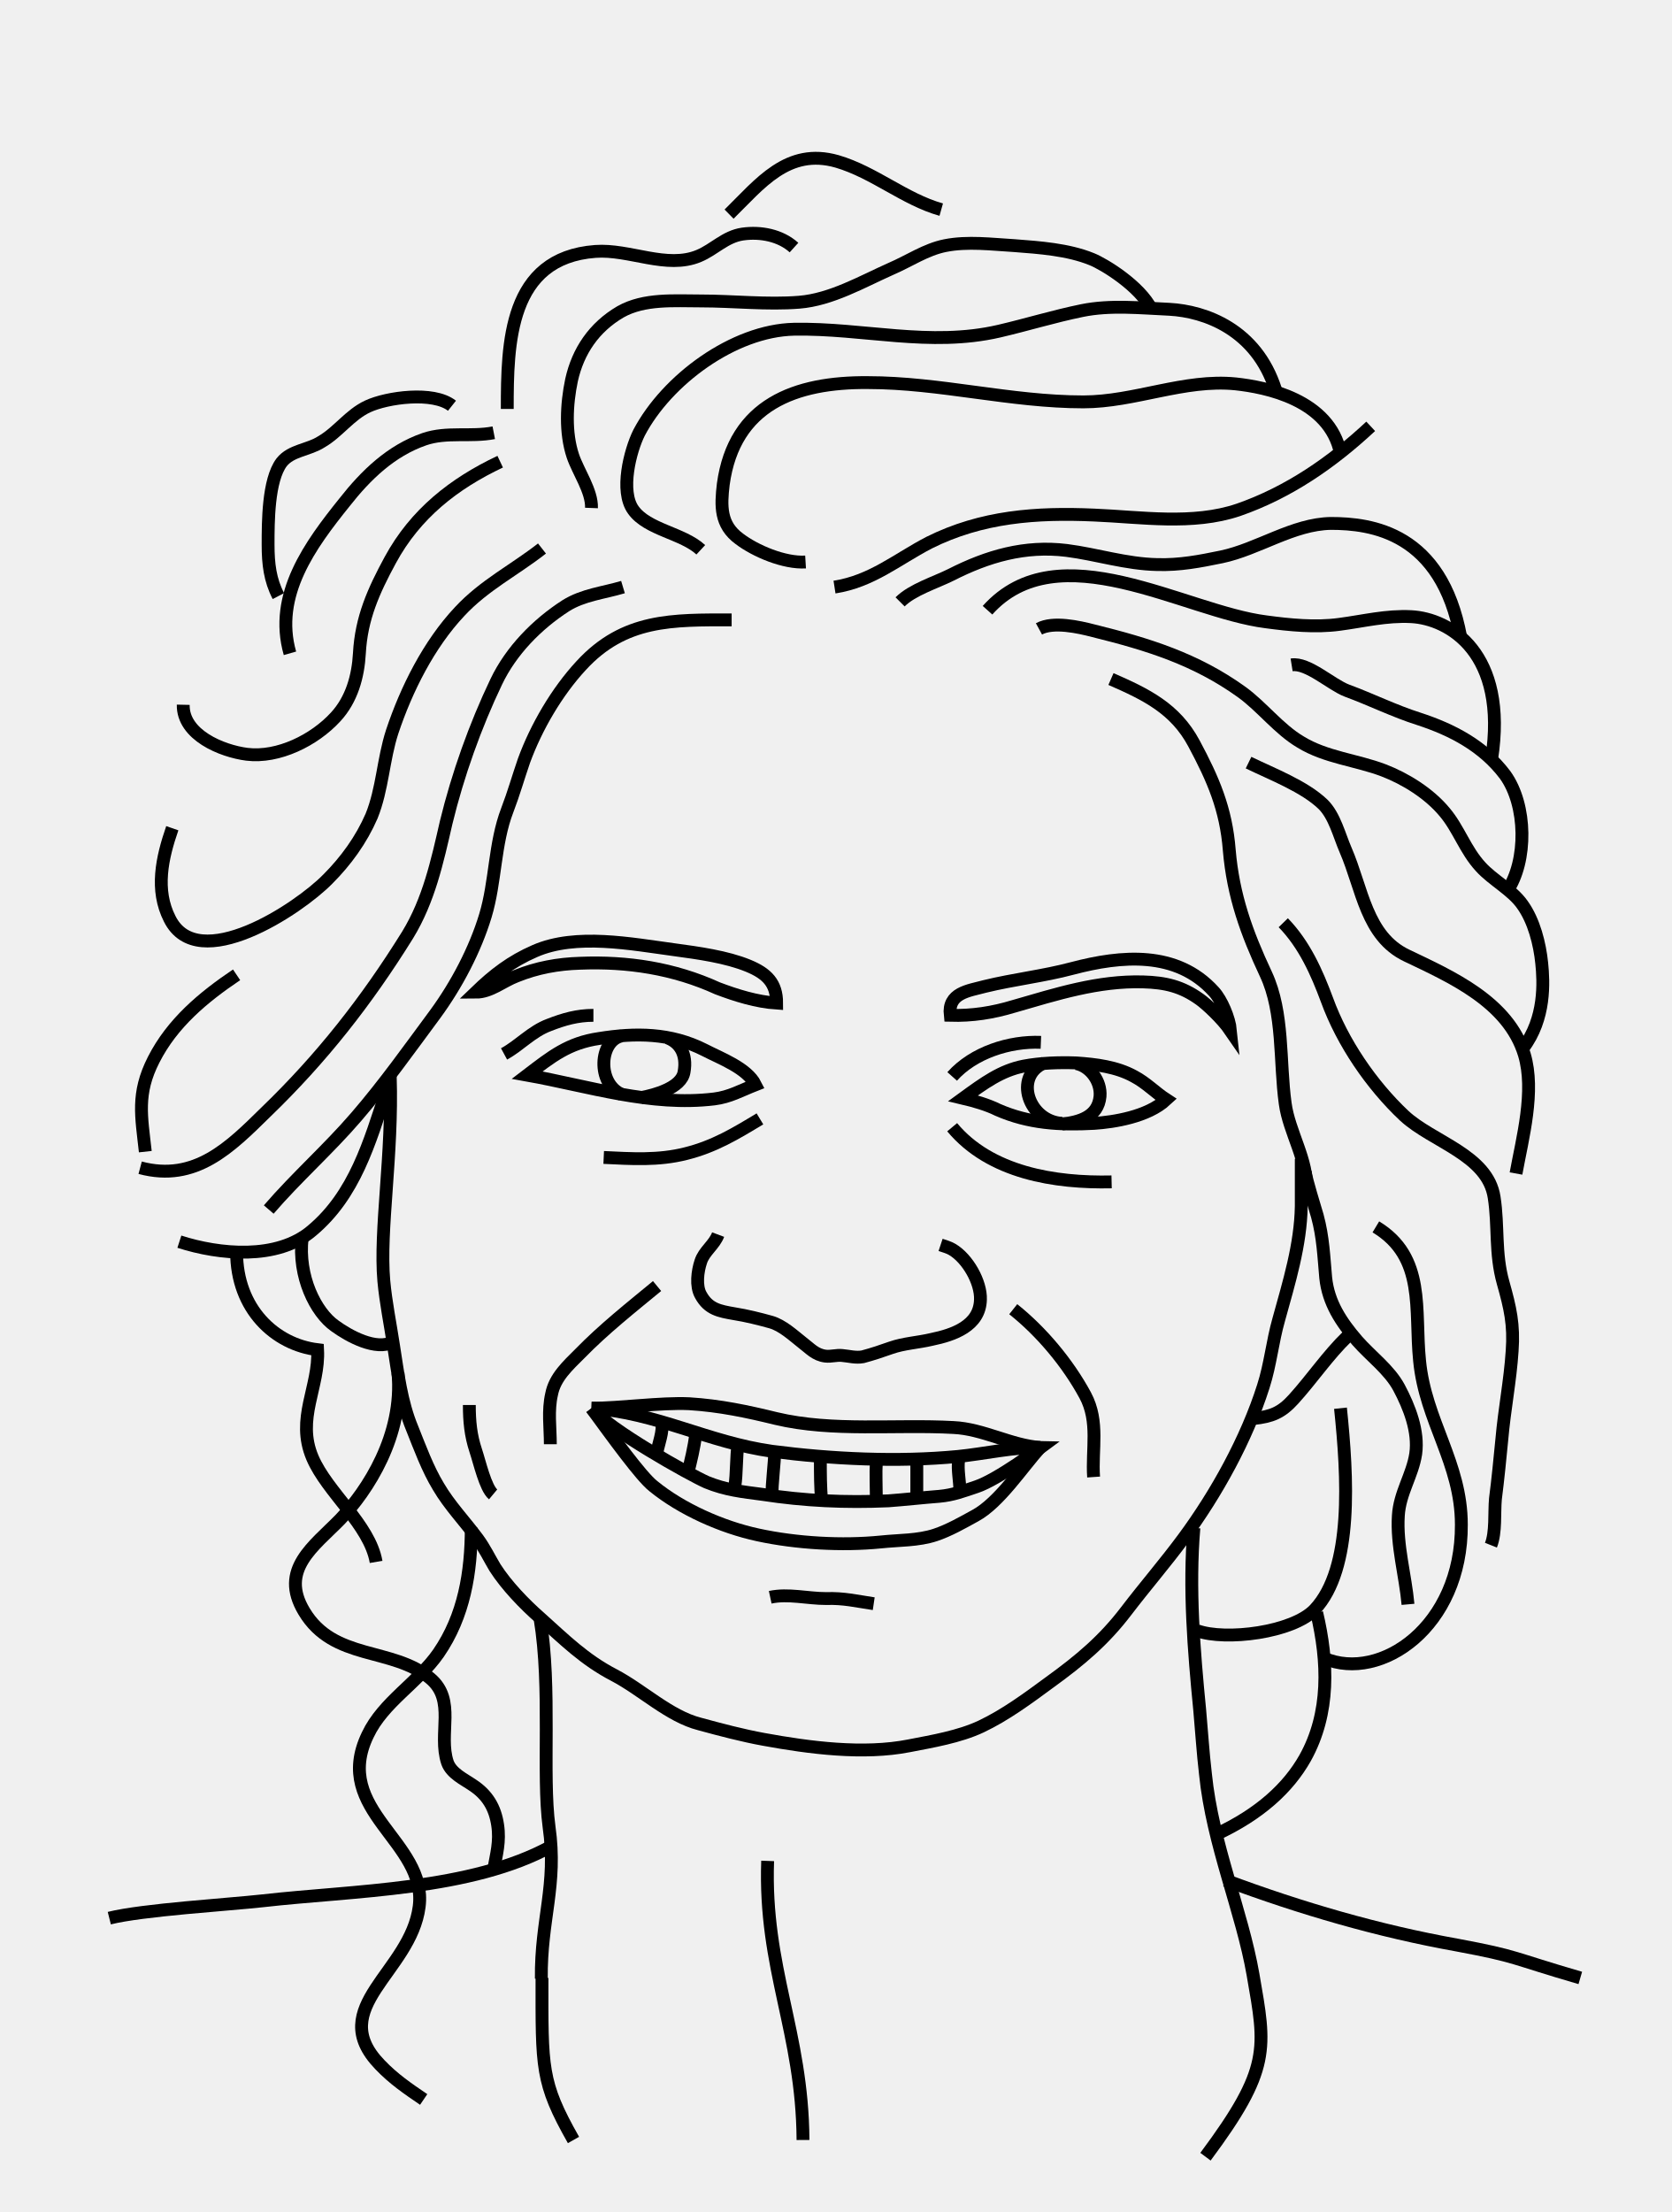
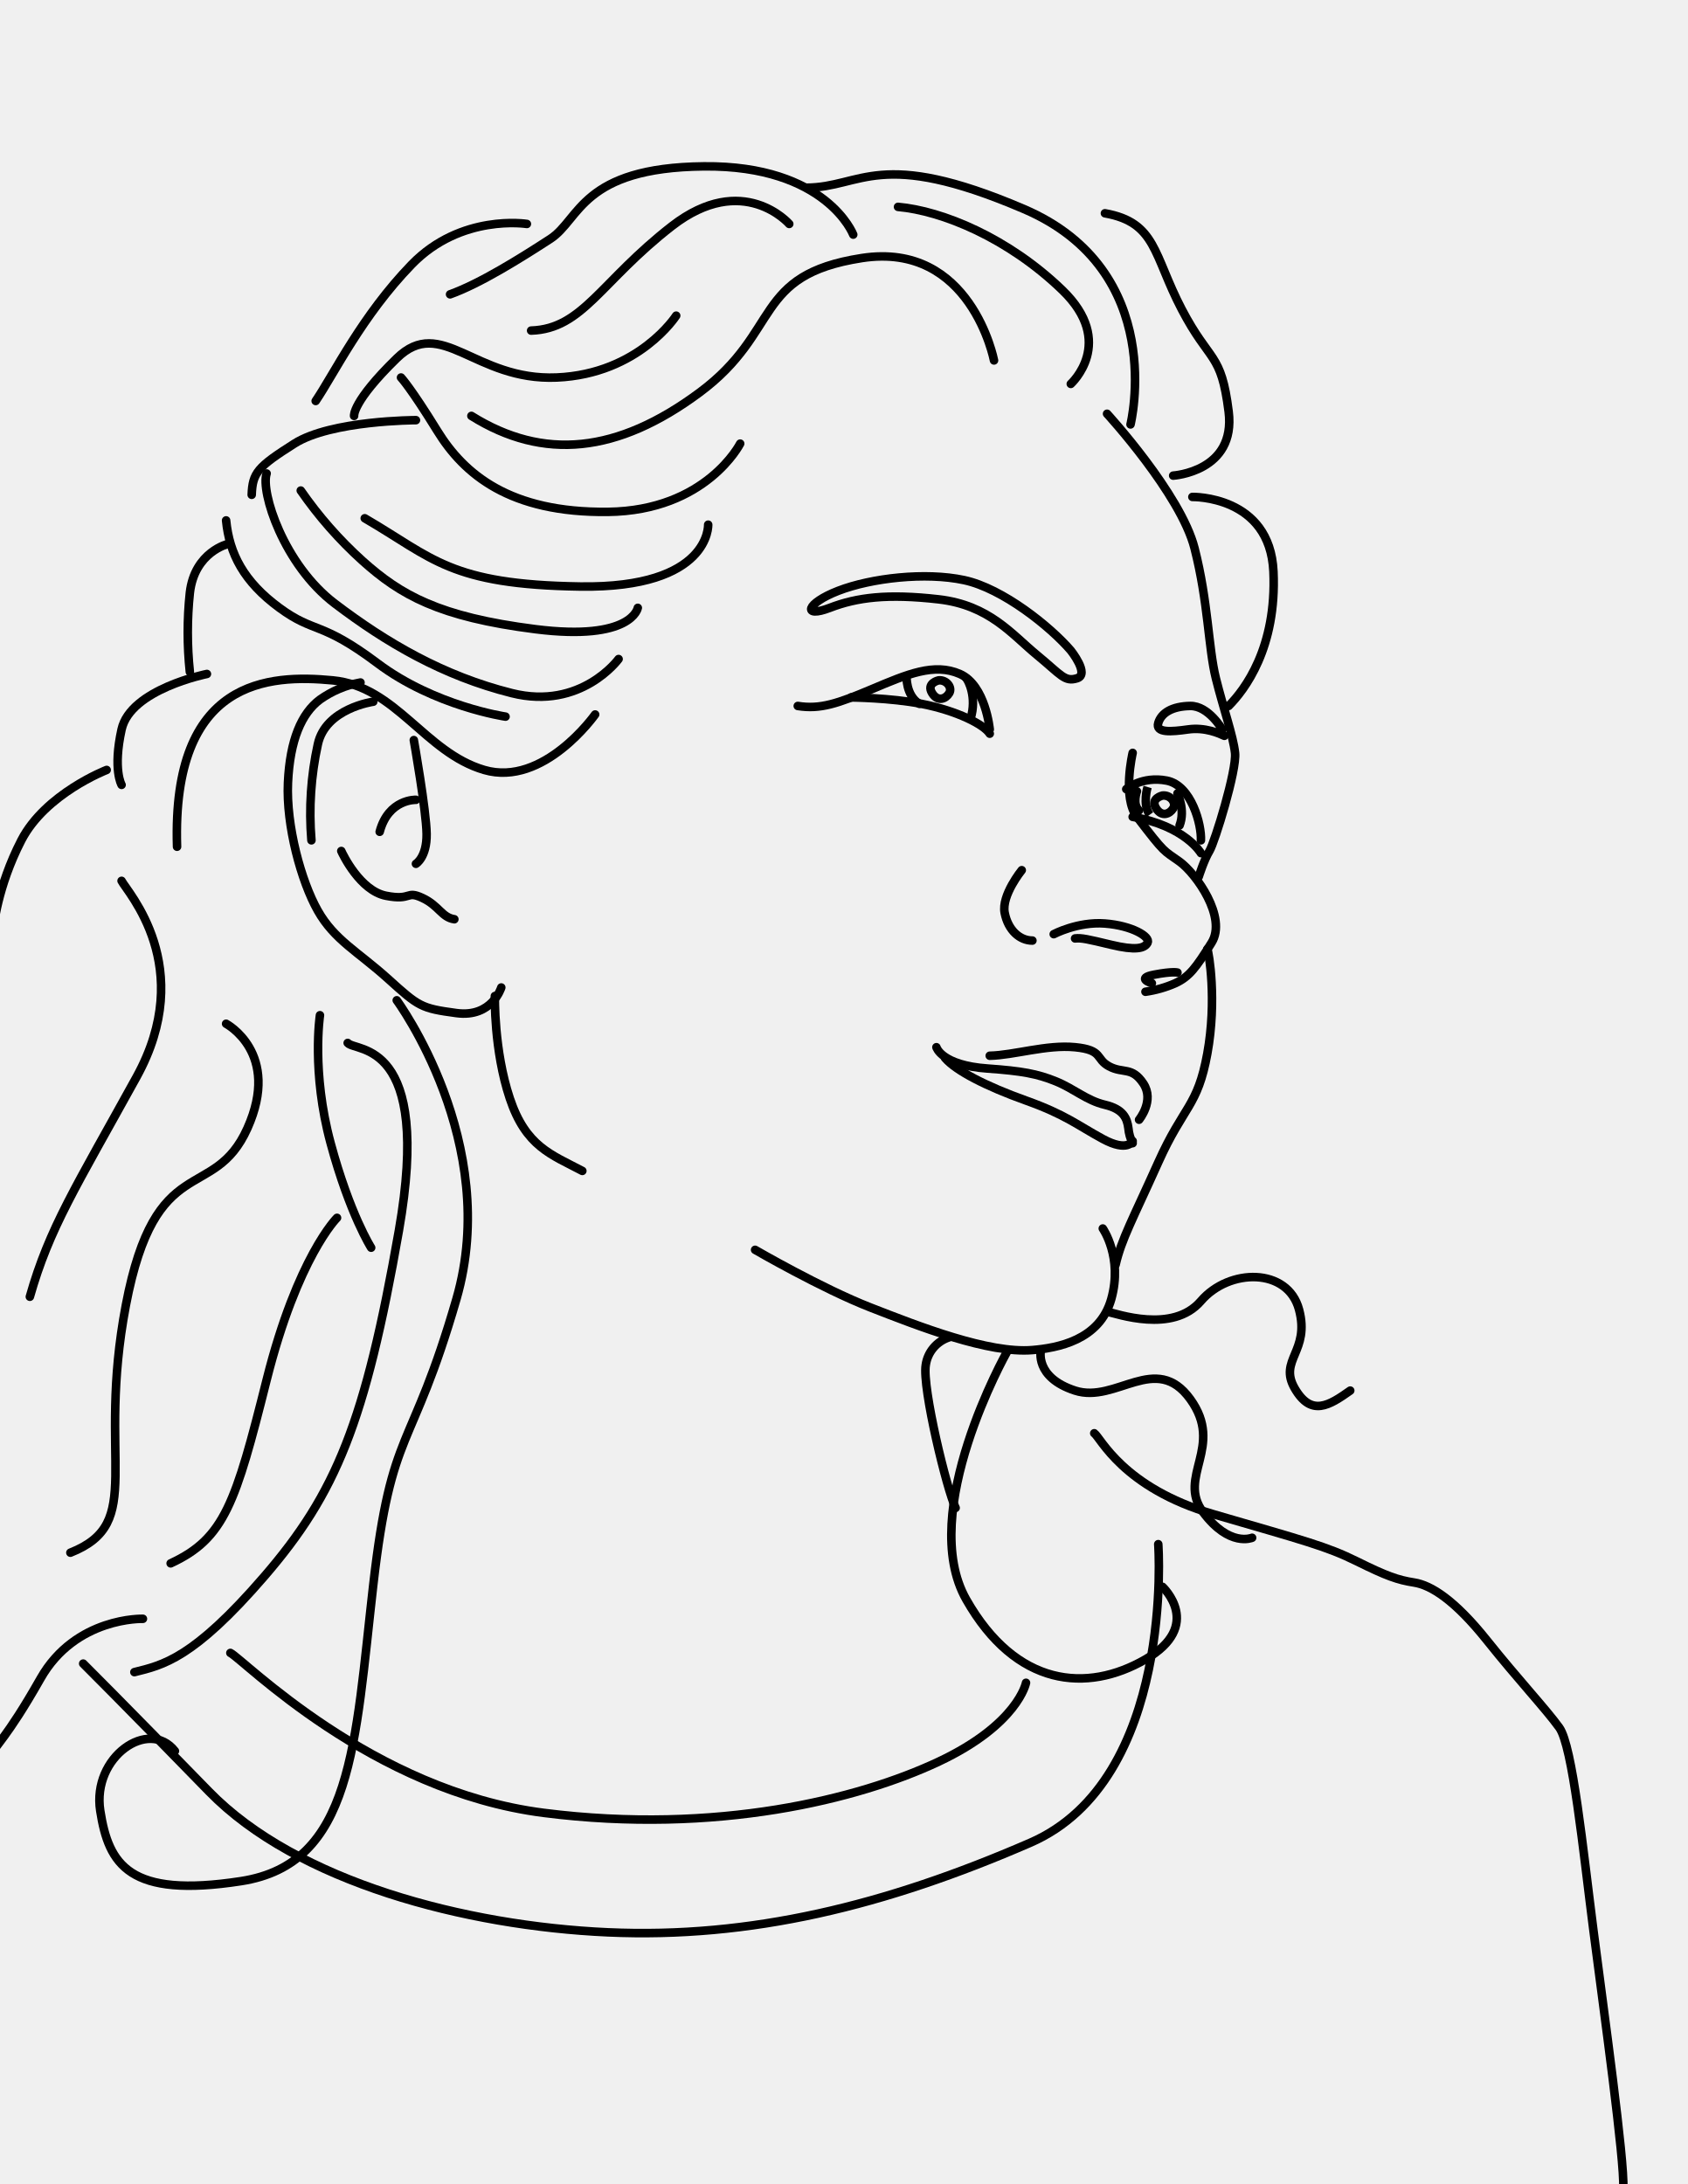
- <svg xmlns="http://www.w3.org/2000/svg" version="1.1" x="0px" y="0px" viewBox="0 0 260 344" style="enable-background:new 0 0 260 344;" xml:space="preserve">
-   <style type="text/css">
- 	.st0{opacity:0;fill:#FFFFFF;}
- 	.st1{fill:none;stroke:#000000;stroke-width:2;stroke-miterlimit:10;}
- </style>
-   <g id="Layer_3">
-     <rect class="st0" width="260" height="344" />
-   </g>
-   <g id="Layer_2">
-     <path class="st1" d="M60.7,167.4c0.4,12.2-1.7,23.9-1,31.8c0.3,3.3,1,6.7,1.5,10c0.7,4.4,1.2,8.8,2.9,12.9c1.2,3,2.4,6.3,4.1,9.1   c1.7,2.9,4.1,5.4,6.1,8.1c1.1,1.5,1.8,3,2.7,4.5c1.8,2.8,4.6,5.7,7,7.8c3.9,3.5,6.9,6.5,11.5,8.9c4.4,2.3,8.6,6.4,13.3,7.6   c3.3,0.9,6.7,1.8,10,2.4c7.1,1.3,15.5,2.4,22.6,1c3.6-0.7,7.8-1.4,11.2-3c3.8-1.8,7.3-4.4,10.7-6.9c4.7-3.4,8.4-6.5,11.9-11.1   c2.9-3.8,6.1-7.5,8.9-11.3c5.1-6.9,9.8-15.4,12.4-23.6c1.1-3.4,1.4-6.9,2.4-10.4c1.6-5.8,3.4-11.6,3.5-17.6c0-1.6,0-5.8,0-7.4" />
-     <path class="st1" d="M113.8,96.4c-9.2,0-16.7-0.2-23.4,7.1c-3.8,4.1-7,9.6-8.9,14.8c-0.9,2.6-1.6,5.1-2.6,7.7   c-2,5.2-1.8,11.1-3.4,16.4c-1.6,5.3-4.5,10.8-7.8,15.3c-4,5.4-7.9,10.9-12.3,16c-4.3,5-9.3,9.4-13.6,14.4" />
-     <path class="st1" d="M129.8,91.3c5.8-0.9,9.7-4.3,14.7-6.9c8.2-4.1,16.7-4.7,25.7-4.3c7.3,0.3,15.3,1.6,22.4-0.8   c7.8-2.7,14.6-7.4,20.6-13" />
-     <path class="st1" d="M140,93.6c1.9-1.9,5.5-3,7.9-4.2c5.7-2.9,11.5-4.6,18-3.8c4.7,0.6,9.2,2.1,14.1,2.2c3.5,0.1,6.6-0.5,10-1.2   c5.7-1.2,11.1-5.1,17-5.2c6.3,0,17.2,1.4,20.2,17.7" />
-     <path class="st1" d="M153.6,94.9c11-12.3,30.6,0.2,43.3,1.8c3.7,0.5,7.7,0.9,11.4,0.4c3.8-0.5,7.3-1.4,11.2-1.2   c5.9,0.3,15.1,5.6,12.5,22.2" />
-     <path class="st1" d="M161.6,97.8c2.2-1.2,6.2-0.3,8.5,0.3c8.5,2.1,15.9,4.4,23,9.5c3.2,2.3,5.8,5.8,9.2,7.8   c3.9,2.4,8.7,2.8,12.9,4.4c3.4,1.3,7.1,3.6,9.5,6.5c2.2,2.6,3.2,5.9,5.6,8.5c1.9,2.1,4.9,3.6,6.5,5.9c1.8,2.5,2.7,6.1,3,9.1   c0.3,2.9,0.6,8.6-2.9,13.2" />
-     <path class="st1" d="M172.8,105.6c5.5,2.4,10,4.6,12.9,10c3,5.6,5,10.2,5.5,16.6c0.6,7.1,2.7,12.9,5.7,19.3c2.8,6,2.1,13.6,3,20.1   c0.6,4.5,3.6,8.9,3.3,13.5" />
-     <path class="st1" d="M60.1,169.7c-2.6,7.9-4.9,16.1-11.6,21.7c-5.4,4.6-14.4,3.7-20.6,1.7" />
-     <path class="st1" d="M203,182.2c0.2,1.4,1.5,5.5,1.9,6.9c0.9,3.3,1,6.3,1.3,9.6c0.4,3.9,2.4,6.9,4.9,9.8c2.1,2.4,5,4.5,6.5,7.3   c1.6,3,3.1,6.8,2.6,10.3c-0.5,3.3-2.5,6.1-2.7,9.6c-0.3,4.6,1.1,9.3,1.5,13.8" />
-     <path class="st1" d="M47,192.5c-0.7,6,2.1,11.6,5.1,13.7c2.2,1.6,6.4,3.9,9,2.5" />
-     <path class="st1" d="M209.6,207.8c-3.1,3-5.5,6.6-8.4,9.8c-1.9,2.1-3.4,2.7-6.2,3" />
-     <path class="st1" d="M117.5,168.7c-1.3-2.6-5.4-4.1-7.9-5.4c-5.3-2.7-10.8-2.7-16.4-1.8c-4.8,0.7-7.4,2.8-11.2,5.7   c9.5,1.7,19.2,4.9,29.1,3.7C113.5,170.6,115.2,169.6,117.5,168.7z" />
-     <path class="st1" d="M149.8,170.8c3.3-2.4,5.9-4.3,9.4-5c2.6-0.5,5.5-0.6,8.2-0.5c3,0.2,6.3,0.6,9,2.1c1.9,1,3.3,2.5,5,3.6   c-2.9,2.7-8.2,3.5-11.2,3.7c-5.4,0.3-10.2,0-15-2.1C153.6,171.8,151.5,171.2,149.8,170.8z" />
-     <path class="st1" d="M120.8,156c0-3.1-1.5-4.6-4.4-5.8c-3.4-1.4-7.8-2-11.5-2.5c-6.7-0.9-15.3-2.6-21.7,0.2   c-3.7,1.6-6.4,3.7-9.2,6.4c2.3,0,4.2-1.7,6.3-2.5c3.2-1.3,6.5-1.9,9.9-2c7.4-0.3,14.6,0.8,21.4,3.9   C114.5,154.8,117.7,155.8,120.8,156z" />
-     <path class="st1" d="M147.8,157.9c-0.4-3.5,2.8-3.8,5.4-4.5c4.5-1.1,9.1-1.6,13.6-2.8c7.6-2,16.2-2.8,22,3.6   c1.2,1.3,2.4,4.1,2.6,6.1c-1.3-1.9-3.8-4.2-4.8-4.9c-2.8-2-5.3-2.6-8.8-2.7c-7-0.2-13.5,1.9-20.1,3.8   C154.4,157.5,151.2,158,147.8,157.9z" />
-     <path class="st1" d="M118.2,174c-3.8,2.3-7.1,4.3-11.5,5.4c-4.3,1.1-8.5,0.8-12.8,0.6" />
-     <path class="st1" d="M148.1,175.3c5.9,7.1,16,8.7,24.8,8.5" />
-     <path class="st1" d="M96.7,161.1c-3.5,0.7-3.9,7.4,0,9.1" />
-     <path class="st1" d="M103.8,161.4c1.9,0.7,3.1,2.5,2.6,5.3c-0.4,2.5-4.6,3.6-6.7,4" />
-     <path class="st1" d="M162.4,165.3c-4.8,2.1-2.4,9.1,2.8,9.4" />
-     <path class="st1" d="M167.4,165.4c2.1,0.4,3.9,2.7,3.7,5.1c-0.3,3.2-3.2,4-5.9,4.3" />
-     <path class="st1" d="M78.4,163.9c2.4-1.3,4.3-3.5,7-4.5c2.3-0.9,4.4-1.5,6.9-1.5" />
-     <path class="st1" d="M148.1,167.4c3.3-3.7,8.9-5.5,13.8-5.3" />
-     <path class="st1" d="M102.2,200c-4,3.3-8.3,6.7-12,10.5c-1.9,1.9-3.9,3.7-4.4,6.3c-0.6,2.6-0.2,5.2-0.2,7.8" />
-     <path class="st1" d="M157.6,203.6c4.4,3.5,8.5,8.4,11.2,13.4c2.2,4.1,1,8.4,1.3,12.7" />
-     <path class="st1" d="M92,219c10.2,0.7,18.1,5.3,28.1,6.7c9.2,1.2,19.5,1.7,28.9,0.8c4.1-0.4,8.8-1.5,12.9-1.4c0,0-6.7,5-10,6.1   c-2.1,0.7-3.6,1.3-5.8,1.5c-2.6,0.2-5.2,0.5-7.9,0.7c-6.7,0.3-13.1,0-19.6-1c-3.1-0.4-5.8-0.7-8.7-1.9   C107.2,229.3,94.7,222.3,92,219" />
-     <path class="st1" d="M92,219c4.5,0,10.7-0.9,15.2-0.7c4.8,0.3,9,1.2,13.5,2.3c8.8,2.1,18.6,0.9,27.6,1.4c4.6,0.2,9,2.8,13.5,3.1" />
-     <path class="st1" d="M92,219c3.3,4.5,7.7,10.6,9.6,12.1c4.4,3.6,10.7,6.4,16.3,7.6c6,1.3,13.1,1.7,19.1,1.1   c2.8-0.3,5.8-0.2,8.5-1.1c2.1-0.7,4.2-1.9,6.2-3c3.7-2,7.3-7.5,10.1-10.6" />
-     <path class="st1" d="M119.8,248.4c2.8-0.6,5.8,0.2,8.7,0.2c2.7-0.1,4.7,0.4,7.4,0.8" />
-     <path class="st1" d="M114.8,224.6c-0.3,1.8-0.2,4.7-0.5,6.5" />
-     <path class="st1" d="M120.5,225.6c0,1.9-0.5,5.4-0.4,6.9" />
-     <path class="st1" d="M127.6,227.3c0,1.6,0,4.2,0.2,6" />
-     <path class="st1" d="M136.3,227.5c-0.1,1.7,0,3.3,0,5.2" />
-     <path class="st1" d="M142.6,227.3c0,1.8,0,3.6,0,5.3" />
-     <path class="st1" d="M149.1,227.1c-0.2,1.5,0.2,3.2,0.2,4.8" />
-     <path class="st1" d="M108.2,223.1c-0.2,1.9-0.8,4.3-1.2,5.9" />
-     <path class="st1" d="M125.3,87.4c-3.3,0.2-7.8-1.7-10.3-3.6c-3-2.2-2.9-5.1-2.5-8.5c1.7-12.4,11.2-15.9,22.5-15.8   c11.2,0,22.2,3,33.5,3c8,0,15.7-3.6,23.7-2.8c4.6,0.5,14.6,2.4,16.3,10.8" />
-     <path class="st1" d="M109,85.5c-2.8-2.6-8.3-3.1-10.5-6.2c-2.1-2.9-0.5-9.2,0.9-12c4.3-8.2,14.7-15.9,24.1-16.1   c10.8-0.2,21.1,2.8,31.9,0.3c4.3-1,8.5-2.3,12.9-3.2c4.4-0.9,9.1-0.4,13.6-0.2c5.5,0.3,13.5,3.1,16.5,12.5" />
-     <path class="st1" d="M92,79c0.1-2.6-2.1-5.7-2.9-8.1c-1.2-3.6-1-8-0.2-11.8c1-4.5,3.5-8.2,7.6-10.6c3.7-2.1,8.4-1.7,12.5-1.7   c5.1,0,10.3,0.6,15.3,0.2c5-0.4,9.8-3.2,14.3-5.2c2.8-1.2,5.4-3,8.4-3.6c3.5-0.7,7.3-0.2,10.8,0c3.9,0.3,8.3,0.6,12,2.1   c2,0.8,7.5,4.2,9.3,7.8" />
-     <path class="st1" d="M96.9,91.3c-3,0.9-6.2,1.2-8.9,2.9c-4.5,2.9-8.5,7-10.8,11.8c-3.3,6.9-6,14.5-7.8,21.9   c-1.4,6.1-2.7,12.1-6,17.5C57,155.7,50,164.6,41.4,172.9c-5.6,5.5-11,11-19.6,8.7" />
-     <path class="st1" d="M84.3,85.3c-4.2,3.3-9,5.7-12.8,9.8c-4.8,5.1-8.3,12.1-10.5,18.7c-1.4,4.3-1.5,8.9-3.2,13.1   c-1.6,3.7-4,7-6.8,9.8c-4.6,4.7-20.2,15-24.6,6.2c-2.3-4.5-1.2-9.5,0.4-14.1" />
-     <path class="st1" d="M77.8,71.8c-7.2,3.4-13.2,8.1-17.1,15.3c-2.6,4.8-4.5,9-4.8,14.5c-0.2,3.6-1.2,7.2-3.7,9.9   c-3.3,3.6-8.9,6.4-13.8,5.8c-3.9-0.5-10-3-9.9-7.7" />
-     <path class="st1" d="M76.8,67.3c-3.6,0.7-7.3-0.2-10.8,1c-5.2,1.8-9.1,5.6-12.4,9.8c-5.3,6.6-11.1,14.4-8.5,23.5" />
-     <path class="st1" d="M78.9,63.6c0-10.2,0.2-23.5,13.7-24.5c5.3-0.4,11.1,2.8,16.1,0.7c2.4-1,4.1-3,6.8-3.4c2.8-0.4,5.9,0.2,8,2.1" />
-     <path class="st1" d="M113.4,33.3c4.8-4.7,9.1-10.4,16.8-8.2c5.8,1.7,10.5,5.9,16.2,7.5" />
-     <path class="st1" d="M70.3,63.1c-2.9-2.3-10.1-1.3-13.1,0.1c-2.8,1.3-4.6,4-7.2,5.5C48,70,45.3,70,43.8,71.9   c-2.1,2.8-2.1,9.3-2.1,12.8c0,3,0.3,5.5,1.6,8" />
-     <path class="st1" d="M36.8,151.6c-5.2,3.5-10,7.5-12.9,13.2c-2.7,5.3-1.9,8.8-1.3,14.3" />
-     <path class="st1" d="M36.8,194.7c0,8.9,6,14.4,12.6,15.2c0.3,5.8-3.4,10.7-0.8,16.8c2.3,5.4,8.9,10.4,9.9,16.2" />
-     <path class="st1" d="M194.2,118.6c3.7,1.8,8.7,3.7,11.6,6.5c1.8,1.8,2.5,4.8,3.5,7.1c2.6,6,3.2,13.4,9.5,16.4   c6.9,3.3,15.8,7.2,18.3,15.4c1.7,5.7-0.3,13-1.3,18.5" />
-     <path class="st1" d="M199.6,143.5c3.3,3.4,5.2,7.7,6.8,12c2.4,6.6,6.9,13.2,12,18c4.4,4.1,13,6.1,14,12.7c0.7,4.5,0.1,8.7,1.4,13.3   c1.1,3.9,1.7,6.5,1.4,10.6c-0.3,4.6-1.2,9.1-1.6,13.7c-0.3,3.1-0.6,6.2-1,9.3c-0.2,2.2,0.1,5.2-0.7,7.2" />
-     <path class="st1" d="M214,190.8c7.8,4.7,6,12.9,6.8,20.8c0.9,9.4,6.5,15.9,6.5,25.5c0.1,15.9-12.6,24.5-21.3,20.8" />
-     <path class="st1" d="M208.5,219c1.1,10.6,2,24.9-4,31.3c-3.4,3.6-13.9,4.9-18.3,3.3" />
-     <path class="st1" d="M84,251.7c1.8,10.9,0.3,24.2,1.4,32.4c1.3,9.1-1.3,14.4-1.2,23.6" />
-     <path class="st1" d="M61.9,213.5c0.9,9.7-4.7,18.3-9,22.8c-4.1,4.2-9.5,7.8-5.6,14.3c4.6,7.7,13.7,5.5,19.6,10.4   c4.1,3.4,1.2,8.6,2.7,13.1c0.6,1.7,2.6,2.6,3.9,3.5c2.3,1.5,3.5,3.5,3.9,6.2c0.4,2.6-0.2,4.6-0.6,6.9" />
-     <path class="st1" d="M204.8,250.8c1.8,7.6,2.1,15.6-1.8,22.6c-2.6,4.6-7,8.7-13.9,11.9" />
-     <path class="st1" d="M84.3,307.6c0,14-0.2,16.2,4.9,25.2" />
-     <path class="st1" d="M85.8,287.1c-12.5,6.9-30.9,6.9-44.9,8.5c-5.4,0.6-18.7,1.4-23.9,2.7" />
-     <path class="st1" d="M190.6,292.4c11.8,4.4,23.8,7.9,36.1,10.1c9.6,1.8,8.1,1.9,19.1,5.1" />
-     <path class="st1" d="M185.7,237.6c-0.8,9.4,0,19.1,0.9,28.3c0.3,3.3,0.5,6.6,0.9,10c1.1,10.9,5.7,21.4,7.4,31.2   c2,11.5,2.8,14.6-7.4,28.3" />
-     <path class="st1" d="M73.3,237.6c0,6.9-1.1,13.7-5.1,19.5c-3.2,4.6-8.6,7.6-11,12.7c-5.7,11.8,9.3,16.6,8,26.7   c-1.3,10.2-14.7,15.7-6.1,24.6c2.1,2.2,4.3,3.7,6.8,5.4" />
-     <path class="st1" d="M103,221.6c0,1.9-0.8,3.3-0.9,5" />
-     <path class="st1" d="M200.9,103.4c2.5-0.4,6.2,3.1,8.6,4c3.8,1.4,7.4,3.2,11.2,4.4c5.2,1.7,10,4.2,13.4,8.7   c3.4,4.7,3.5,13.4,0.3,18.1" />
-     <path class="st1" d="M119.4,289.4c-0.6,16.7,5.4,26.6,5.5,43.4" />
-     <path class="st1" d="M111.7,192c-0.6,1.6-2.2,2.6-2.7,4.2c-0.5,1.5-0.8,3.8,0,5.2c1.2,2.2,2.9,2.5,5.2,2.9c1.9,0.3,3.9,0.8,5.7,1.3   c1.8,0.5,3.5,2.1,4.9,3.2c1.2,0.9,2,1.9,3.6,2.1c0.9,0.1,1.7-0.2,2.6-0.1c1.1,0.1,2.1,0.4,3.2,0.2c1.5-0.4,3-0.9,4.4-1.4   c2-0.7,4.2-0.8,6.3-1.3c3.4-0.7,7.5-2.1,7.6-6.2c0.1-2.7-2-6.4-4.4-7.8c-0.5-0.3-1.2-0.5-1.8-0.7" />
-     <path class="st1" d="M73,218.5c0,2.5,0.2,4.7,1,7.1c0.6,1.8,1.5,5.8,2.7,6.8" />
-   </g>
+ <svg xmlns="http://www.w3.org/2000/svg" width="791" height="1024" viewBox="0 0 791 1024">
+   <defs>
+     <style>
+       .cls-1, .cls-2 {
+         fill: none;
+         stroke: #000;
+         stroke-width: 4px;
+         fill-rule: evenodd;
+       }
+ 
+       .cls-1 {
+         stroke-linecap: round;
+       }
+     </style>
+   </defs>
+   <path class="cls-1" d="M519,194s34.5,37.6,41,63,6.451,46.73,10,61,8.109,26.975,9,35-9.484,41.895-12,46-5,12-5,12" />
+   <path class="cls-1" d="M531,353s-4.94,20.907,2,30c13.513,17.706,12.3,15.439,20,21s22.389,26.162,15,38-10.436,15.938-17,19a53.812,53.812,0,0,1-14,4" />
+   <path class="cls-1" d="M531,536a19.255,19.255,0,0,1-2-7c-0.593-4.675-2.358-8.964-11-11s-14.308-7.453-23-11-15.99-4.865-32-6c-21.752-1.542-24-10-24-10" />
+   <path class="cls-1" d="M479,408s-9.608,11.8-8,20,7.111,13,13,13" />
+   <path class="cls-1" d="M464,342s-1.944-20.719-14-26-24.68.112-41,7-24.451,9.68-35,8" />
+   <path class="cls-1" d="M399,327s18.445,0.166,33,3c16.627,3.238,29.352,9.723,32,14" />
+   <path class="cls-1" d="M528,370s7.4-6.262,19-4,16.368,20.733,16,28" />
+   <path class="cls-1" d="M502,305s8.91,11.112,3,13-7.456-1.512-19-11-22.211-23.286-46-26-38.153-.959-51,4-11.466-2.02,4-8,40.836-8.9,59-5S492.516,293.944,502,305Z" />
+   <path class="cls-1" d="M573,342s-6.436-11.136-15-11-13.616,3.286-15,8,5.959,4.143,14,3,14.734,1.954,17,3" />
+   <path class="cls-1" d="M531,535s-2.278,5.346-14-1-17.388-11.354-36-18-32.909-13.981-38-20" />
+   <path class="cls-1" d="M530,199s17.831-71.966-50-101c-68.172-29.18-75.875-10.059-102-10" />
+   <path class="cls-1" d="M466,169s-10.742-55.938-62-48-37.449,34.375-76,63-73.266,32.094-107,11" />
+   <path class="cls-1" d="M290,309s-17.559,24.117-50,16-58.945-23.754-83-42-34.918-52.492-32-61" />
+   <path class="cls-1" d="M279,335s-24.1,34.172-52,26-41.25-39.148-71-42-75.5-.844-73,78" />
+   <path class="cls-1" d="M400,110s-12.517-32.581-70-32-57.988,24.909-72,34-32.933,20.969-47,26" />
+   <path class="cls-1" d="M247,105s-30.77-4.966-54,19-36.335,51.2-45,64" />
+   <path class="cls-1" d="M347,208s-15.9,31.469-62,32-67.468-17.672-80-38-17-25-17-25" />
+   <path class="cls-1" d="M317,148s-17.474,27.341-56,29-54.035-29.451-75-9-20,27-20,27" />
+   <path class="cls-1" d="M550,223s29.53-1.82,26-30-8.721-22.6-22-48-11.849-40.706-36-45" />
+   <path class="cls-1" d="M559,233s36.378-.768,38,35-13.567,55.539-21,63" />
+   <path class="cls-1" d="M472,634s-42.315,75-19,116,56.537,43.885,84,28,8-34,8-34" />
+   <path class="cls-1" d="M186,469s49.2,66.732,28,140-30.38,58.964-39,134-9.514,130.878-62,139-62.055-7.7-66-33,22.79-43.565,35-28" />
+   <path class="cls-1" d="M163,489c3.646,4.409,39.78-2.076,24,88s-29.5,123.125-63,162-47.75,41.7-61,45" />
+   <path class="cls-1" d="M108,775c5.861,2.8,66.01,64.708,147,75s147.67-6.438,185-24,41-37,41-37" />
+   <path class="cls-1" d="M513,672c2.884,1.888,13.3,25.565,56,38s52.954,15.049,67,22,19.171,8.779,27,10,18.93,8.133,34,27,27.714,32.279,34,41,11.148,57.31,16,95,14.7,108.04,14,121" />
+   <path class="cls-1" d="M543,724s8.052,110.409-60,140-131.332,44.982-198,42S139.268,882.378,98,840s-59-60-59-60" />
+   <path class="cls-1" d="M370,105s-21.629-24.891-55,1-41.765,48.206-66,49" />
+   <path class="cls-1" d="M195,197s-39.723.039-57,11-19.607,13.641-20,24" />
+   <path class="cls-1" d="M237,336s-33.158-4.841-60-25-29.314-13.745-46-26-23.477-25.357-25-41" />
+   <path class="cls-1" d="M97,261" />
+   <path class="cls-1" d="M97,316s-35.816,7.1-40,26,0,26,0,26" />
+   <path class="cls-1" d="M50,361s-28.665,11.039-40,33S-3,435-3,435" />
+   <path class="cls-1" d="M150,476s-4.051,26.544,5,60,19,49,19,49" />
+   <path class="cls-1" d="M332,246s1.211,29.9-60,29-68.938-13.352-101-32" />
+   <path class="cls-1" d="M299,285s-2.68,15.742-48,10-63.223-16.082-81-32a189.826,189.826,0,0,1-29-33" />
+   <path class="cls-1" d="M502,180s21.477-19.418-4-44-56.406-37.176-77-39" />
+   <path class="cls-1" d="M106,480s25.871,13.648,10,49-43.027,9.648-57,83,9.606,101.918-26,116" />
+   <path class="cls-1" d="M57,413c2.535,5.094,35.516,40.266,7,92S23.148,575.75,14,608" />
+   <path class="cls-1" d="M488,633s-3.2,12.768,16,19,37.854-18.307,54,4-6.385,36.388,6,53,23,12,23,12" />
+   <path class="cls-1" d="M519,615c4.483,0.872,30.73,10.456,44-5s40.712-15.734,46,4-9.77,23.62-2,37,16.156,7.958,26,1" />
+   <path class="cls-1" d="M107,255s-15.8,3.641-18,23a175.8,175.8,0,0,0,0,37" />
+   <path class="cls-1" d="M158,571s-18.461,18.2-33,76-19.738,74.332-45,86" />
+   <path class="cls-1" d="M67,759s-31.566-1-48,28S-2.5,818.316-4,823" />
+   <path class="cls-1" d="M534,525s7.388-8.947,2-17-9.42-4.51-16-8-2.627-7.686-16-9-28.5,3.75-40,4" />
+   <path class="cls-1" d="M494,438s11.272-5.982,24-5,21.424,6.192,20,9-5.906,3.66-17,1-13.962-3.331-17-3" />
+   <path class="cls-1" d="M540,461s-7.778-2.319,1-4,11-1,11-1" />
+   <path class="cls-1" d="M566,445c0.723,1.521,4.573,23.955,0,49s-11.012,24.269-23,51-17.216,35.942-20,48" />
+   <path class="cls-1" d="M235,463s-4.286,14.232-21,12-17.731-3.119-32-16-25.2-18.225-33-32-14.925-39.9-14-60,6.389-32.577,15-39a47.684,47.684,0,0,1,19-8" />
+   <path class="cls-1" d="M175,329s-22.384,3.064-26,20a151.494,151.494,0,0,0-3,45" />
+   <path class="cls-1" d="M160,399c0.639,1.444,8.751,18.611,21,21s9.152-2.655,17,1,9.051,9.117,15,10" />
+   <path class="cls-1" d="M194,347s5.85,33.048,6,44-5,14-5,14" />
+   <path class="cls-1" d="M195,375s-12.886-.488-17,15" />
+   <path class="cls-1" d="M232,467s-0.562,25.367,7,48,19.388,26.276,34,34" />
+   <path class="cls-1" d="M517,576s9.438,13.5,4,33-25.418,23.022-37,24c-20.487,1.729-53.2-11.1-76-20s-54-27-54-27" />
+   <path class="cls-1" d="M445,627a16.021,16.021,0,0,0-11,13c-1.769,10.633,10,59,14,67" />
+   <path class="cls-1" d="M440,319s-5.923,1.3-3,6c2.62,4.21,6.384,2.686,8,0C446.6,322.333,443.726,318.62,440,319Z" />
+   <path id="Shape_28_copy" data-name="Shape 28 copy" class="cls-1" d="M545,373s-5.923,1.3-3,6c2.62,4.21,6.384,2.686,8,0C551.6,376.333,548.726,372.62,545,373Z" />
+   <path class="cls-1" d="M425,317s-0.432,9.028,6,13" />
+   <path class="cls-1" d="M453,318c0.9,0.991,5.113,8.79,2,19" />
+   <path class="cls-1" d="M563,400s-7.357-12.74-32-17" />
+   <path class="cls-1" d="M552,372s3.809,7.769,1,15" />
+   <path class="cls-1" d="M533,371s-2.274,6.064,1,9" />
+   <path class="cls-2" d="M538,369s-2.513,8.161,1,13" />
</svg>
